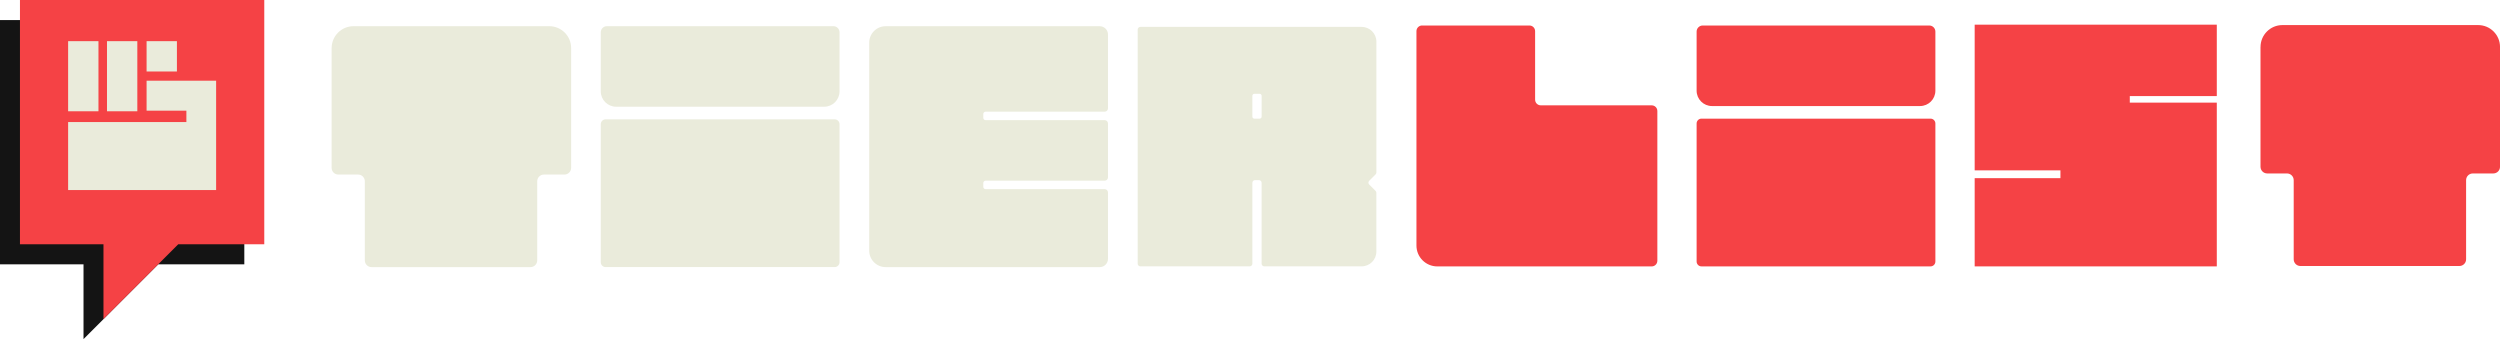
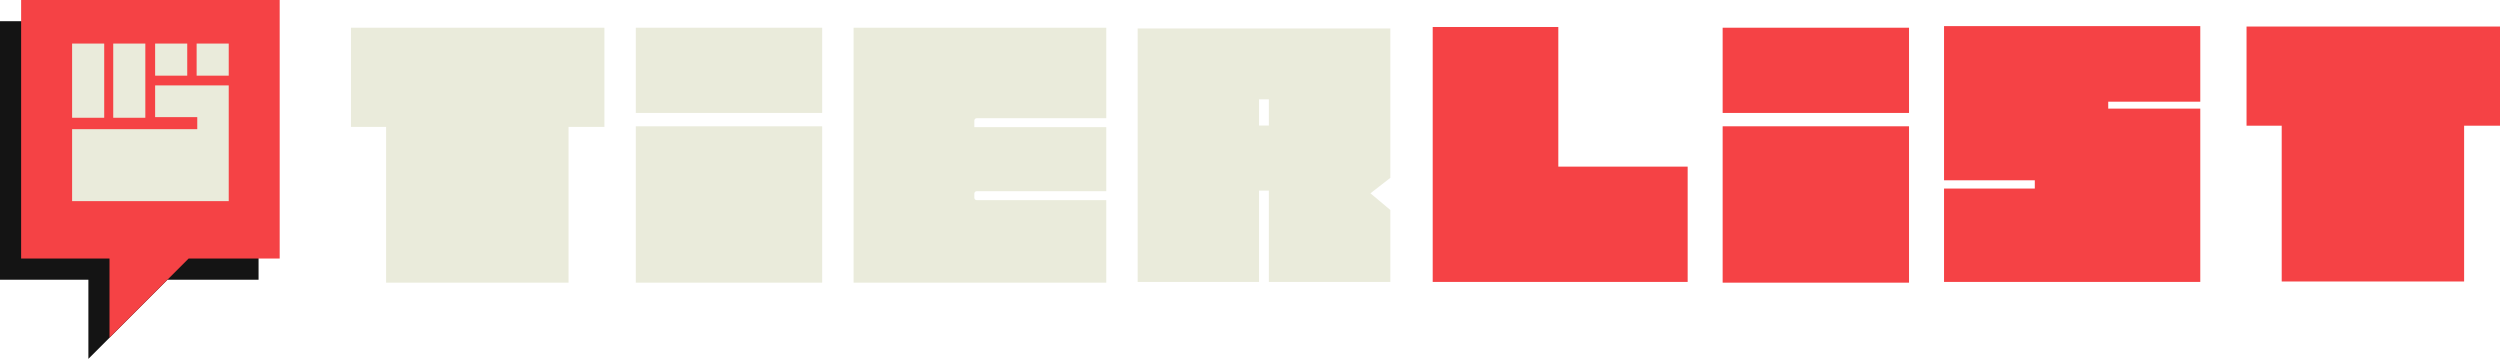
- <svg xmlns="http://www.w3.org/2000/svg" id="Capa_2" viewBox="0 0 923.19 125.22">
+ <svg xmlns="http://www.w3.org/2000/svg" id="Capa_2" viewBox="0 0 872.32 125.22">
  <defs>
    <style>
      .cls-1 {
        fill: #141414;
      }

      .cls-2 {
        fill: #eaebdb;
      }

      .cls-3 {
        fill: #f54245;
      }
    </style>
  </defs>
  <g id="Capa_1-2" data-name="Capa_1">
-     <path class="cls-2" d="M122.46,17.76v44.22c0,1.37,1.11,2.48,2.48,2.48h7.3c1.37,0,2.48,1.11,2.48,2.48v29.22c0,1.37,1.11,2.48,2.48,2.48h58.7c1.37,0,2.48-1.11,2.48-2.48v-29.22c0-1.37,1.11-2.48,2.48-2.48h7.57c1.37,0,2.48-1.11,2.48-2.48V17.76c0-4.47-3.62-8.09-8.09-8.09h-72.26c-4.47,0-8.09,3.62-8.09,8.09Z" />
-     <rect class="cls-2" x="221.85" y="44.07" width="88.17" height="54.56" rx="1.79" ry="1.79" />
-     <path class="cls-2" d="M221.85,11.92v21.82c0,3.13,2.54,5.67,5.67,5.67h76.83c3.13,0,5.67-2.54,5.67-5.67V11.92c0-1.24-1.01-2.25-2.25-2.25h-83.67c-1.24,0-2.25,1.01-2.25,2.25Z" />
-     <path class="cls-2" d="M363.11,42.09v1.44c0,.46.38.84.84.84h43.99c.67,0,1.21.54,1.21,1.21v19.93c0,.67-.54,1.21-1.21,1.21h-43.99c-.46,0-.84.38-.84.85v1.43c0,.47.38.85.84.85h43.99c.67,0,1.21.54,1.21,1.21v24.54c0,1.68-1.36,3.04-3.04,3.04h-79.05c-3.36,0-6.08-2.72-6.08-6.08V15.76c0-3.36,2.72-6.08,6.08-6.08h79.04c1.68,0,3.05,1.37,3.05,3.05v27.3c0,.67-.54,1.21-1.21,1.21h-43.99c-.46,0-.84.38-.84.85Z" />
-     <path class="cls-2" d="M502.83,9.93h-81.72c-.55,0-.99.45-.99.99v86.45c0,.55.45.99.99.99h40.37c.55,0,.99-.45.99-.99v-29.87c0-.55.45-.99.99-.99h1.43c.55,0,.99.45.99.99v29.87c0,.55.45.99.99.99h35.94c3.01,0,5.45-2.44,5.45-5.45v-21.71c0-.26-.1-.51-.28-.69l-2.37-2.37c-.38-.38-.38-1,0-1.38l2.37-2.37c.18-.18.29-.43.29-.69V15.38c0-3.01-2.44-5.45-5.45-5.45ZM465.18,43.81h-2c-.39,0-.71-.32-.71-.71v-7.74c0-.39.32-.71.71-.71h2c.39,0,.71.32.71.71v7.74c0,.39-.32.71-.71.71Z" />
-     <path class="cls-3" d="M834.75,17.35v44.22c0,1.37,1.11,2.48,2.48,2.48h7.3c1.37,0,2.48,1.11,2.48,2.48v29.22c0,1.37,1.11,2.48,2.48,2.48h58.7c1.37,0,2.48-1.11,2.48-2.48v-29.22c0-1.37,1.11-2.48,2.48-2.48h7.57c1.37,0,2.48-1.11,2.48-2.48V17.35c0-4.47-3.62-8.09-8.09-8.09h-72.26c-4.47,0-8.09,3.62-8.09,8.09Z" />
-     <rect class="cls-3" x="626.52" y="43.81" width="88.17" height="54.56" rx="1.79" ry="1.79" />
-     <path class="cls-3" d="M626.52,11.67v21.82c0,3.13,2.54,5.67,5.67,5.67h76.83c3.13,0,5.67-2.54,5.67-5.67V11.67c0-1.24-1.01-2.25-2.25-2.25h-83.67c-1.24,0-2.25,1.01-2.25,2.25Z" />
-     <path class="cls-3" d="M525.14,9.42h39.65c1.15,0,2.09.93,2.09,2.09v25.3c0,1.15.93,2.09,2.09,2.09h40.96c1.15,0,2.09.93,2.09,2.09v55.3c0,1.15-.93,2.09-2.09,2.09h-79.17c-4.25,0-7.7-3.45-7.7-7.7V11.5c0-1.15.93-2.09,2.09-2.09Z" />
-     <polygon class="cls-3" points="729.2 9.11 818.61 9.11 818.61 35.48 786.48 35.48 786.48 37.9 818.61 37.9 818.61 98.37 729.2 98.37 729.2 65.79 760.87 65.79 760.87 62.91 729.2 62.91 729.2 9.11" />
+     <polygon class="cls-2" points="122.46 9.67 122.46 44.28 134.72 44.28 134.72 98.63 198.38 98.63 198.38 44.28 210.9 44.28 210.9 9.67 122.46 9.67" />
+     <rect class="cls-2" x="221.85" y="44.07" width="65.03" height="54.56" />
+     <rect class="cls-2" x="221.85" y="9.67" width="65.03" height="29.74" />
+     <rect class="cls-3" x="601.08" y="44.07" width="65.03" height="54.56" />
+     <rect class="cls-3" x="601.08" y="9.67" width="65.03" height="29.74" />
+     <path class="cls-2" d="M339.97,42.09v2.28h46.04v22.34h-45.2c-.46,0-.84.38-.84.85v1.43c0,.47.38.85.84.85h45.2v28.79h-88.17V9.68h88.17v31.56h-45.2c-.46,0-.84.38-.84.85Z" />
+     <path class="cls-2" d="M485.13,9.93h-88.17v88.44h42.36v-31.86h3.42v31.86h42.39v-25.1l-6.94-5.82,6.94-5.4V9.93ZM442.74,43.81h-3.42v-9.16h3.42v9.16Z" />
+     <polygon class="cls-3" points="783.88 9.26 783.88 43.86 796.15 43.86 796.15 98.22 859.8 98.22 859.8 43.86 872.32 43.86 872.32 9.26 783.88 9.26" />
+     <polygon class="cls-3" points="499.91 9.42 543.74 9.42 543.74 58.14 588.87 58.14 588.87 98.37 499.91 98.37 499.91 9.42" />
+     <polygon class="cls-3" points="678.33 9.11 767.74 9.11 767.74 35.48 735.62 35.48 735.62 37.9 767.74 37.9 767.74 98.37 678.33 98.37 678.33 65.79 710 65.79 710 62.91 678.33 62.91 678.33 9.11" />
    <polygon class="cls-1" points="90.22 7.4 90.22 97.61 58.44 97.61 30.84 125.22 30.84 97.61 0 97.61 0 7.4 90.22 7.4" />
    <polygon class="cls-3" points="97.59 0 97.59 90.21 65.81 90.21 38.21 117.82 38.21 90.21 7.37 90.21 7.37 0 97.59 0" />
    <polygon class="cls-2" points="79.81 29.8 79.81 70.18 25.16 70.18 25.16 45.07 68.83 45.07 68.83 40.87 54.13 40.87 54.13 29.8 79.81 29.8" />
    <rect class="cls-2" x="54.13" y="15.2" width="11.2" height="11.2" />
    <rect class="cls-2" x="39.51" y="15.2" width="11.2" height="25.89" />
    <rect class="cls-2" x="25.16" y="15.2" width="11.2" height="25.89" />
+     <rect class="cls-2" x="68.61" y="15.2" width="11.2" height="11.2" />
  </g>
</svg>
